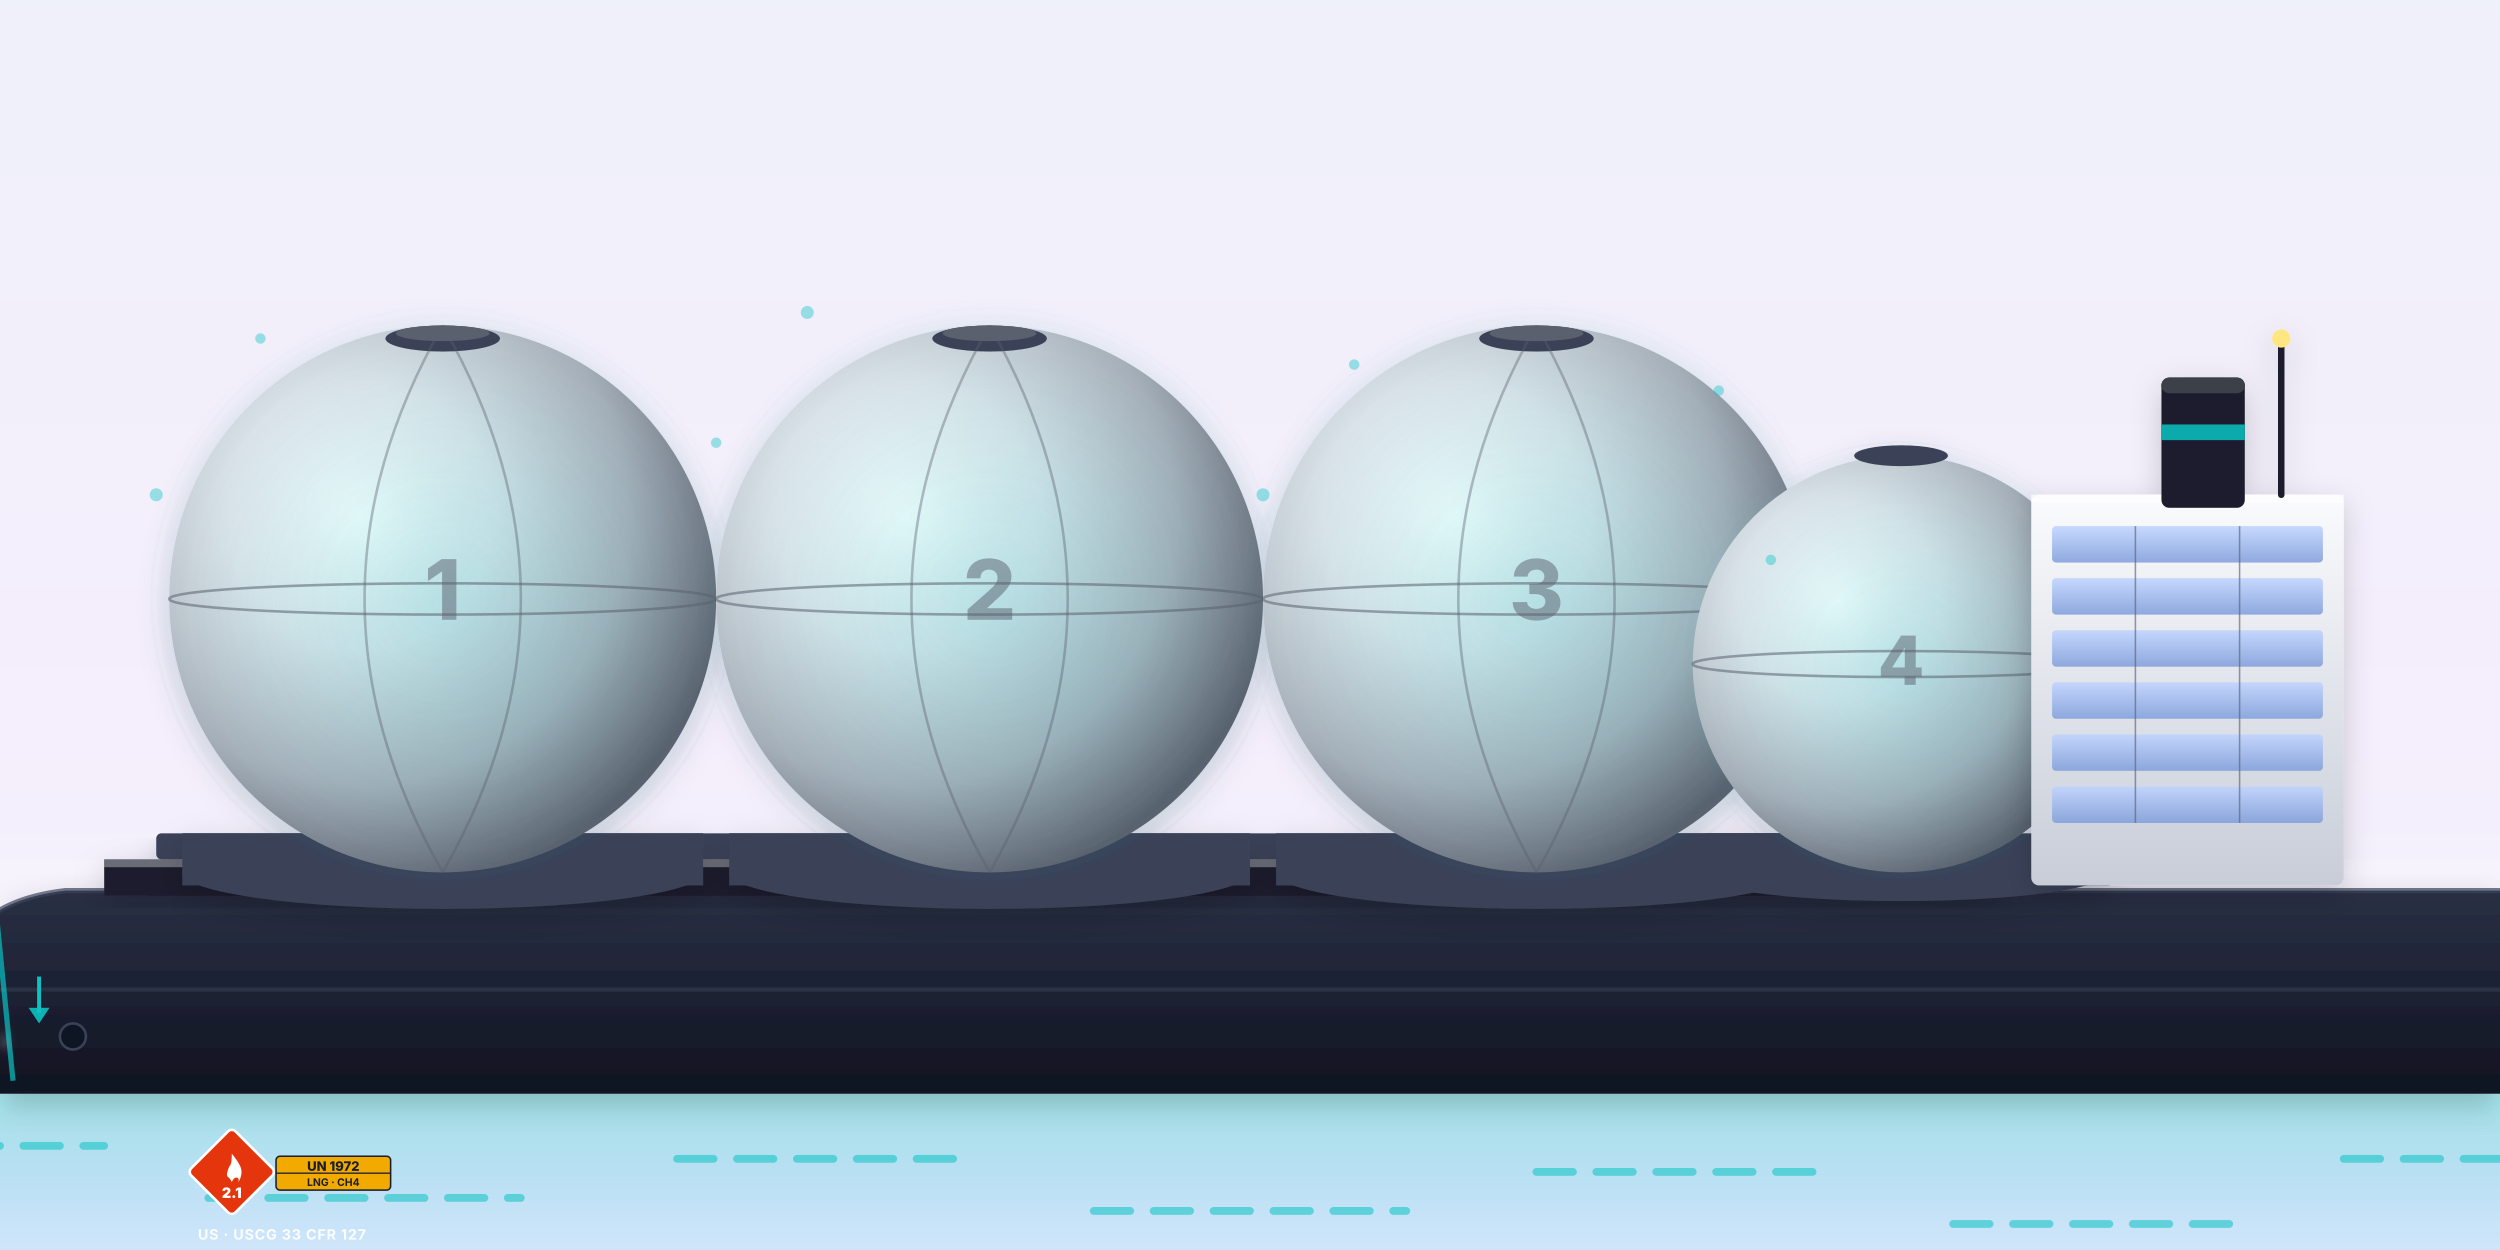
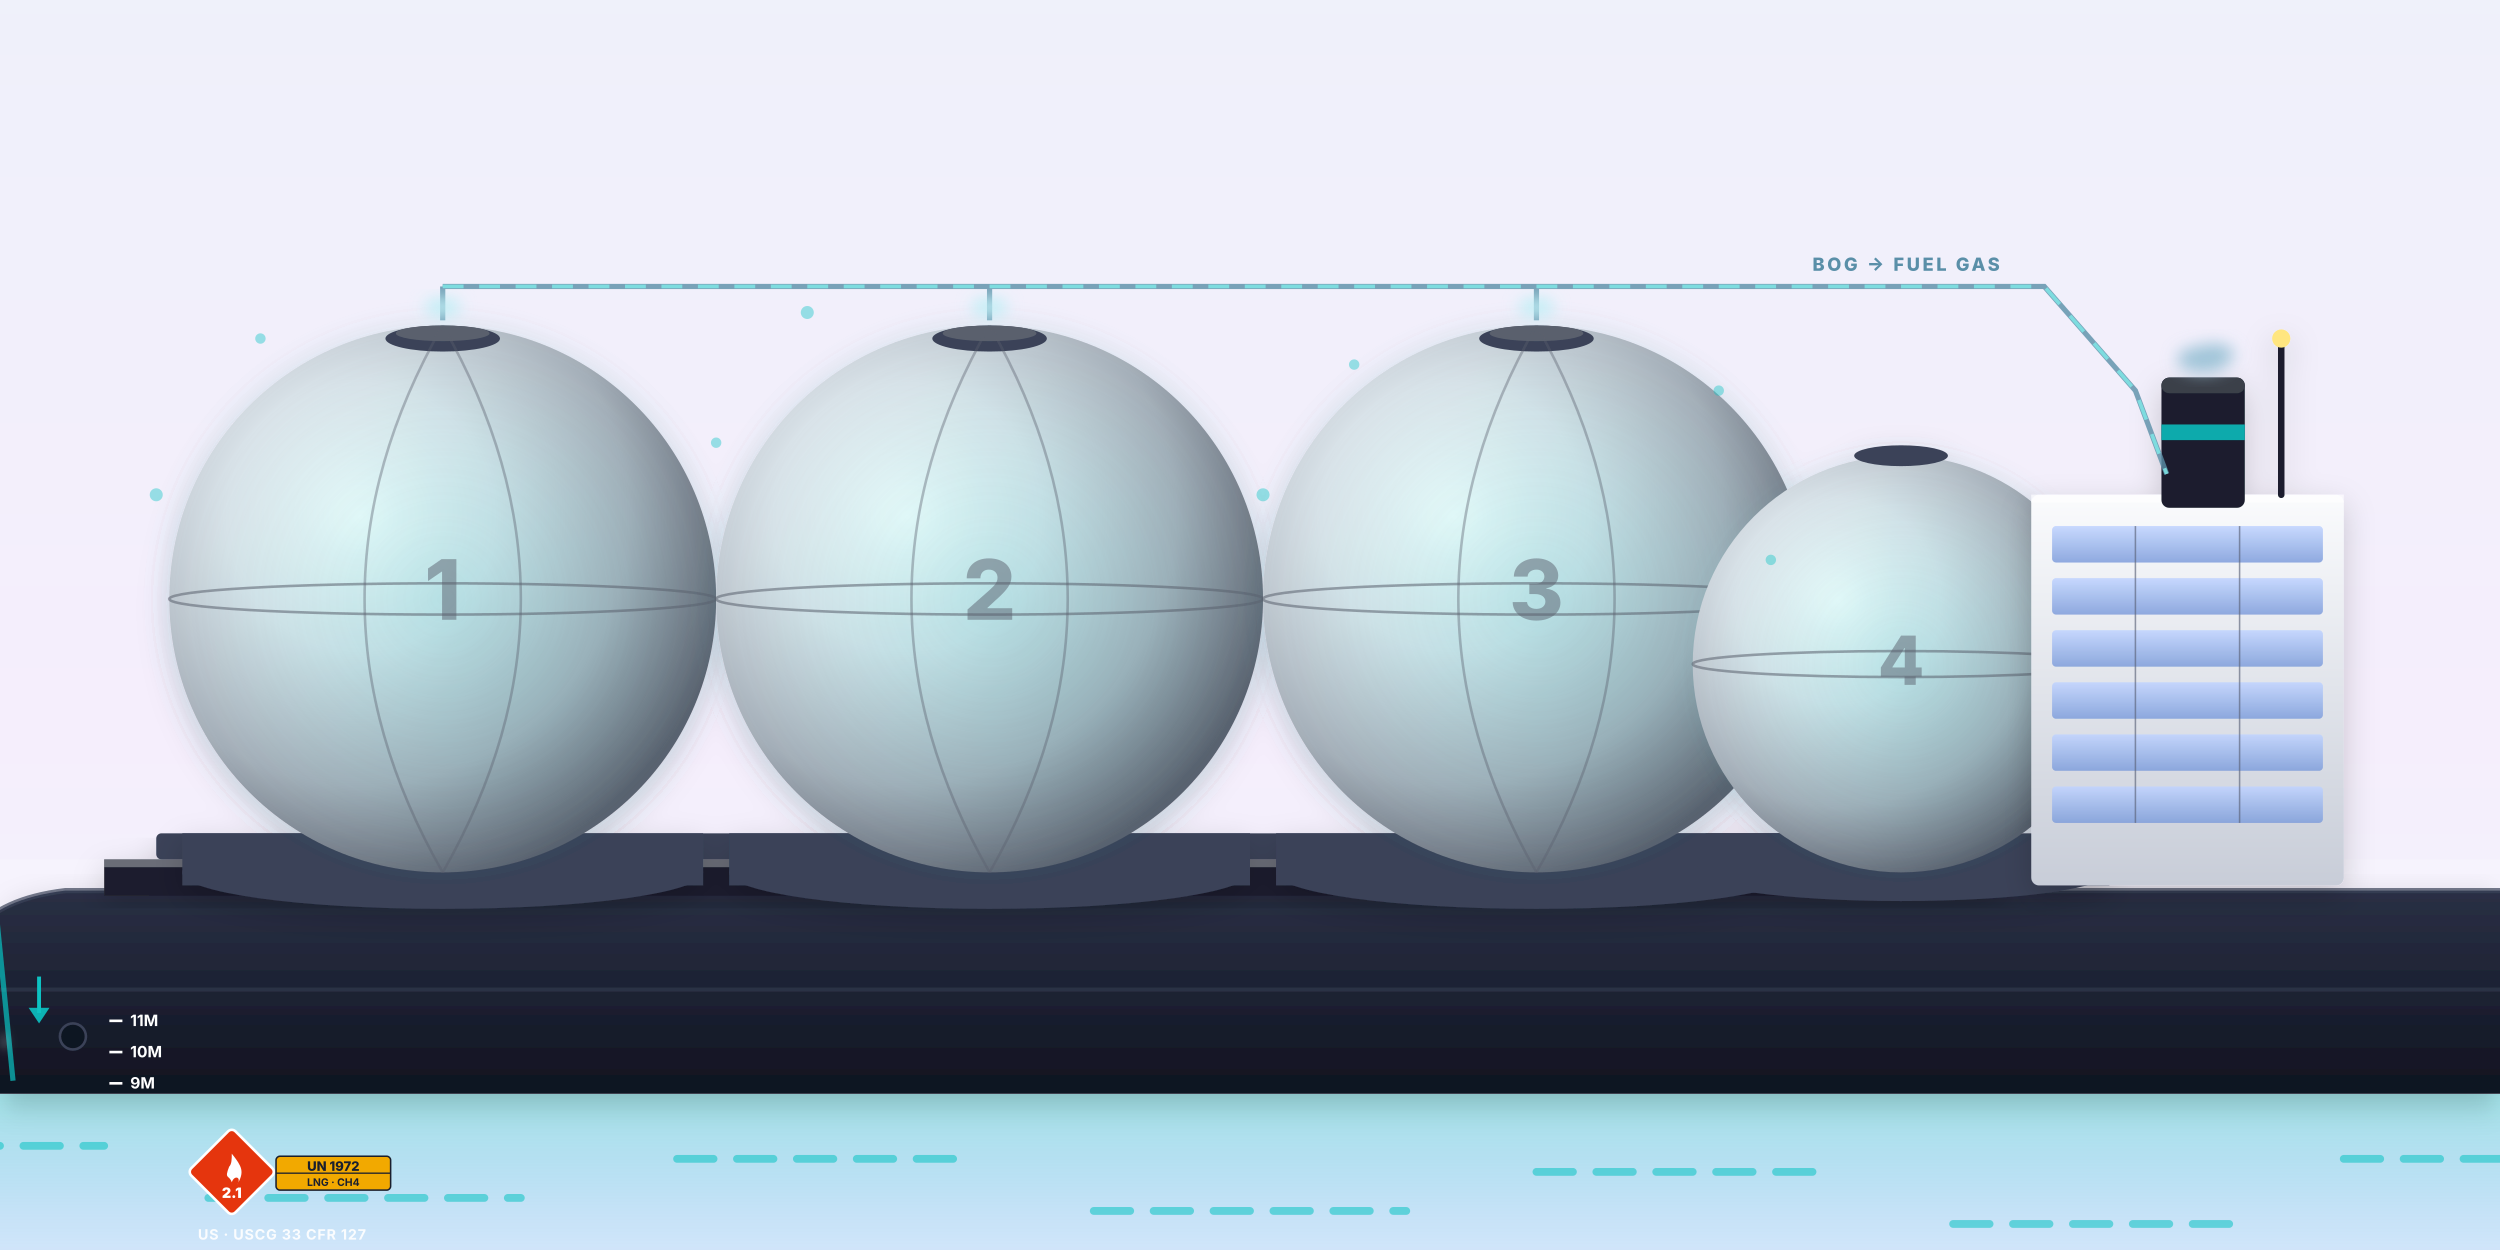
<svg xmlns="http://www.w3.org/2000/svg" width="1200" height="600" viewBox="0 50 1200 480" preserveAspectRatio="xMidYMid slice">
  <style>
    /* ========== HULL PITCH — ocean swell, bow rises and falls ========== */
    .hull-pitch {
      transform-origin: 600px 470px;
      animation: hull-pitch 7s ease-in-out infinite;
    }
    @keyframes hull-pitch {
      0%, 100% { transform: rotate(0deg);     }
      25%      { transform: rotate(-0.4deg);  }
      50%      { transform: rotate(0deg);     }
      75%      { transform: rotate(0.35deg);  }
    }
    .hull-roll {
      transform-origin: 600px 470px;
      animation: hull-roll 5.6s ease-in-out infinite;
    }
    @keyframes hull-roll {
      0%, 100% { transform: translateY(0)    skewX(0deg);   }
      50%      { transform: translateY(-1px) skewX(0.3deg); }
    }
    .stack-settle {
      animation: stack-settle 7s ease-in-out infinite -0.4s;
    }
    @keyframes stack-settle {
      0%, 100% { transform: translateY(0); }
      25%      { transform: translateY(0.6px); }
      75%      { transform: translateY(-0.6px); }
    }
    .antenna-arc {
      animation: antenna-arc 7s ease-in-out infinite;
    }
    @keyframes antenna-arc {
      0%, 100% { transform: translate(0,0); }
      25%      { transform: translate(-0.8px, 1px); }
      50%      { transform: translate(0,0); }
      75%      { transform: translate(0.8px, -1px); }
    }
    .bow-wave-1 { animation: bow-wave 2.4s ease-out infinite; }
    .bow-wave-2 { animation: bow-wave 2.4s ease-out infinite -0.8s; }
    .bow-wave-3 { animation: bow-wave 2.4s ease-out infinite -1.6s; }
    @keyframes bow-wave {
      0%   { opacity: 0;    transform: translateX(0)    scale(0.5); }
      15%  { opacity: 0.85; }
      100% { opacity: 0;    transform: translateX(-32px) scale(1.6); }
    }
    .bow-spray {
      animation: bow-spray 1.6s ease-out infinite;
    }
    @keyframes bow-spray {
      0%   { opacity: 0;   transform: translate(0,0)      scale(0.5); }
      20%  { opacity: 0.6; }
      100% { opacity: 0;   transform: translate(-22px,-14px) scale(1.3); }
    }
    .wake-1 { animation: wake-drift 3.2s linear infinite; }
    .wake-2 { animation: wake-drift 3.2s linear infinite -0.7s; }
    .wake-3 { animation: wake-drift 3.2s linear infinite -1.4s; }
    .wake-4 { animation: wake-drift 3.2s linear infinite -2.1s; }
    @keyframes wake-drift {
      0%   { opacity: 0;    transform: translateX(0)   scale(0.6); }
      15%  { opacity: 0.7;  }
      85%  { opacity: 0.3;  }
      100% { opacity: 0;    transform: translateX(85px) scale(1.4); }
    }

    /* ========== ORIGINAL VOCAB ========== */
    .sheen-band { animation: sheen-sweep 5s ease-in-out infinite; }
    @keyframes sheen-sweep {
      0%   { transform: translateX(-740px); }
      60%  { transform: translateX(740px); }
      100% { transform: translateX(740px); }
    }
    .wordmark-breath { animation: wordmark-breath 6s ease-in-out infinite; }
    @keyframes wordmark-breath {
      0%, 100% { opacity: 0.55; }
      50%      { opacity: 0.85; }
    }
    .badge-pulse {
      transform-box: fill-box; transform-origin: center;
      animation: badge-pulse 3.2s ease-in-out infinite;
    }
    @keyframes badge-pulse {
      0%, 100% { transform: scale(1);    opacity: 0.95; }
      50%      { transform: scale(1.04); opacity: 1; }
    }
    .chevron-pulse { animation: chevron-pulse 2.2s ease-in-out infinite; }
    @keyframes chevron-pulse {
      0%, 100% { opacity: 0.30; transform: translateX(0); }
      50%      { opacity: 0.65; transform: translateX(-4px); }
    }
    .sky-drift { animation: sky-drift 14s ease-in-out infinite; }
    @keyframes sky-drift {
      0%   { transform: translateX(-200px); }
      100% { transform: translateX(1400px); }
    }
    .bridge-window-pulse { animation: bridge-window-pulse 4s ease-in-out infinite; }
    @keyframes bridge-window-pulse {
      0%, 100% { opacity: 0.78; }
      50%      { opacity: 0.95; }
    }
    .antenna-blink {
      animation: antenna-blink 1.4s ease-in-out infinite;
      transform-box: fill-box; transform-origin: center;
    }
    @keyframes antenna-blink {
      0%, 65%, 100% { opacity: 0.35; transform: scale(1); }
      70%, 80%      { opacity: 1;    transform: scale(1.25); }
    }
    .bow-pulse { animation: bow-pulse 2.6s ease-in-out infinite; }
    @keyframes bow-pulse {
      0%, 100% { opacity: 0.55; }
      50%      { opacity: 0.95; }
    }
    .draft-fade { animation: draft-fade 7s ease-in-out infinite; }
    @keyframes draft-fade {
      0%, 100% { opacity: 0.55; }
      50%      { opacity: 0.78; }
    }
+     /* ========== BOIL-OFF STORY (the LNG hero identity) ==========
+        Cargo at −162 °C continuously boils off (~0.10–0.15 %/day). A modern
+        carrier does NOT vent it: the BOG header collects vapor off the tank
+        domes and feeds it AFT to the engines as fuel (or reliquefaction).
+        Visual: faint cold wisps form at the domes, the BOG header line marches
+        aft (dashoffset crawl), and the funnel shows the burn shimmer. */
+     .bog-wisp-1 { animation: bog-wisp 4.2s ease-out infinite; }
+     .bog-wisp-2 { animation: bog-wisp 4.2s ease-out -1.4s infinite; }
+     .bog-wisp-3 { animation: bog-wisp 4.2s ease-out -2.8s infinite; }
+     @keyframes bog-wisp {
+       0%   { transform: translate(0,0) scale(0.7);    opacity: 0; }
+       30%  { opacity: 0.28; }
+       100% { transform: translate(6px,-14px) scale(1.25); opacity: 0; }
+     }
+     .bog-march { animation: bog-march 1.6s linear infinite; }
+     @keyframes bog-march {
+       0%   { stroke-dashoffset: 14; }
+       100% { stroke-dashoffset: 0; }
+     }
+     .stack-haze-1 { animation: stack-haze 3.4s ease-out infinite; }
+     .stack-haze-2 { animation: stack-haze 3.4s ease-out -1.7s infinite; }
+     @keyframes stack-haze {
+       0%   { transform: translate(0,0) scale(0.6);      opacity: 0; }
+       25%  { opacity: 0.30; }
+       100% { transform: translate(26px,-22px) scale(1.5); opacity: 0; }
+     }
    /* ========== BRAND LOCKUP ========== */
    .brand-mark {
      transform-box: fill-box; transform-origin: center;
      animation: brand-pulse 3.6s ease-in-out infinite;
    }
    @keyframes brand-pulse {
      0%, 100% { transform: scale(1);    opacity: 0.92; }
      50%      { transform: scale(1.05); opacity: 1; }
    }
    .brand-word { animation: brand-word-breath 6s ease-in-out infinite; }
    @keyframes brand-word-breath {
      0%, 100% { opacity: 0.78; }
      50%      { opacity: 1; }
    }

    @media (prefers-reduced-motion: reduce) {
      .hull-pitch, .hull-roll, .stack-settle, .antenna-arc,
      .bow-wave-1, .bow-wave-2, .bow-wave-3, .bow-spray,
      .wake-1, .wake-2, .wake-3, .wake-4,
      .sheen-band, .wordmark-breath, .badge-pulse, .chevron-pulse,
      .sky-drift, .bridge-window-pulse, .antenna-blink,
-       .bow-pulse, .draft-fade, .brand-mark, .brand-word { animation: none !important; }
+       .bow-pulse, .draft-fade, .brand-mark, .brand-word,
+       .bog-wisp-1, .bog-wisp-2, .bog-wisp-3, .bog-march,
+       .stack-haze-1, .stack-haze-2 { animation: none !important; }
    }
  
    /* ========== DARK-MODE OVERRIDES (2026-05-16) ========== */
    @media (prefers-color-scheme: dark) {
      .sky-bg          { fill: url(#skyDark) !important; }
      .ground-line     { stroke: #5E4FC6 !important; opacity: 0.55 !important; }
      .ground-shadow   { fill: #060912 !important; opacity: 0.55 !important; }
      .brand-word      { fill: #C9B6FF !important; }
      .brand-tagline   { fill: #8B7FE3 !important; }
      .equipment-label { fill: #C9B6FF !important; }
      .equipment-sub   { fill: #8B7FE3 !important; }
      .equipment-rule  { stroke: #6E4DFF !important; }
    }
  </style>
  <defs>
    <linearGradient id="skyDark" x1="0" y1="0" x2="0" y2="1">
      <stop offset="0%" stop-color="#0A0F1F" />
      <stop offset="55%" stop-color="#141A2E" />
      <stop offset="100%" stop-color="#0B0F1B" />
    </linearGradient>
    <linearGradient id="brandIridescent" x1="0" y1="0" x2="1" y2="1">
      <stop offset="0%" stop-color="#1473FF" />
      <stop offset="50%" stop-color="#6E4DFF" />
      <stop offset="100%" stop-color="#BE01FF" />
    </linearGradient>
    <linearGradient id="sky" x1="0" y1="0" x2="0" y2="1">
      <stop offset="0%" stop-color="#EEF1FA" />
      <stop offset="55%" stop-color="#F5EEFC" />
      <stop offset="100%" stop-color="#EFF8FA" />
    </linearGradient>
    <linearGradient id="hull" x1="0" y1="0" x2="0" y2="1">
      <stop offset="0%" stop-color="#2A3045" />
      <stop offset="100%" stop-color="#0F1320" />
    </linearGradient>
    <linearGradient id="water" x1="0" y1="0" x2="0" y2="1">
      <stop offset="0%" stop-color="#0AC2C2" stop-opacity="0.35" />
      <stop offset="100%" stop-color="#1473FF" stop-opacity="0.08" />
    </linearGradient>
    <linearGradient id="bridge" x1="0" y1="0" x2="0" y2="1">
      <stop offset="0%" stop-color="#FAFBFD" />
      <stop offset="100%" stop-color="#C8CDD8" />
    </linearGradient>
    <linearGradient id="windowGlass" x1="0" y1="0" x2="0" y2="1">
      <stop offset="0%" stop-color="#BFD3FF" />
      <stop offset="100%" stop-color="#7E9DDB" />
    </linearGradient>
    <radialGradient id="lngSphere" cx="0.35" cy="0.35" r="0.7">
      <stop offset="0%" stop-color="#FFFFFF" />
      <stop offset="35%" stop-color="#E0E4EA" />
      <stop offset="70%" stop-color="#A8AEB8" />
      <stop offset="100%" stop-color="#5A606D" />
    </radialGradient>
    <radialGradient id="lngCyan" cx="0.5" cy="0.5" r="0.5">
      <stop offset="0%" stop-color="#0AC2C2" stop-opacity="0.35" />
      <stop offset="100%" stop-color="#0AC2C2" stop-opacity="0" />
    </radialGradient>
    <filter id="rigShadow" x="-10%" y="-10%" width="120%" height="130%">
      <feGaussianBlur in="SourceAlpha" stdDeviation="6" />
      <feOffset dx="0" dy="4" result="offsetBlur" />
      <feComponentTransfer>
        <feFuncA type="linear" slope="0.18" />
      </feComponentTransfer>
      <feMerge>
        <feMergeNode />
        <feMergeNode in="SourceGraphic" />
      </feMerge>
    </filter>
    <radialGradient id="foam" cx="0.5" cy="0.5" r="0.5">
      <stop offset="0%" stop-color="#FFFFFF" stop-opacity="0.85" />
      <stop offset="60%" stop-color="#FFFFFF" stop-opacity="0.35" />
      <stop offset="100%" stop-color="#FFFFFF" stop-opacity="0" />
    </radialGradient>
    <filter id="foamBlur" x="-50%" y="-50%" width="200%" height="200%">
      <feGaussianBlur stdDeviation="2" />
    </filter>
    <filter id="smokeBlur" x="-50%" y="-50%" width="200%" height="200%">
      <feGaussianBlur stdDeviation="3" />
    </filter>
  </defs>
  <g class="hull-pitch">
    <g class="hull-roll">
      <rect class="sky-bg" width="1200" height="600" fill="url(#sky)" />
      <rect x="0" y="380" width="1200" height="70" fill="#FFFFFF" opacity="0.18" />
      <rect x="0" y="470" width="1200" height="80" fill="url(#water)" />
      <g stroke="#0AC2C2" stroke-width="3" stroke-linecap="round" opacity="0.55">
        <line x1="60" y1="490" x2="160" y2="490" stroke-dasharray="14 9" />
        <line x1="200" y1="510" x2="320" y2="510" stroke-dasharray="14 9" />
        <line x1="380" y1="495" x2="490" y2="495" stroke-dasharray="14 9" />
        <line x1="540" y1="515" x2="660" y2="515" stroke-dasharray="14 9" />
        <line x1="710" y1="500" x2="820" y2="500" stroke-dasharray="14 9" />
        <line x1="870" y1="520" x2="980" y2="520" stroke-dasharray="14 9" />
        <line x1="1020" y1="495" x2="1140" y2="495" stroke-dasharray="14 9" />
      </g>
      <g filter="url(#rigShadow)">
        <ellipse cx="92" cy="487" rx="28" ry="9" fill="url(#hull)" />
        <path d="M 100 470 L 110 408 Q 120 395 145 392 L 1090 392 Q 1110 392 1110 410 L 1110 470 Z" fill="url(#hull)" />
        <path d="M 110 408 Q 120 395 145 392 L 1090 392 Q 1110 392 1110 410" stroke="#3A4258" stroke-width="2" fill="none" opacity="0.7" />
        <line x1="120" y1="430" x2="1108" y2="430" stroke="#3A4258" stroke-width="1.5" opacity="0.5" />
        <line x1="118" y1="395" x2="125" y2="465" stroke="#0AC2C2" stroke-width="2" opacity="0.7" />
        <g transform="translate(135 425)">
          <line x1="0" y1="0" x2="0" y2="14" stroke="#0AC2C2" stroke-width="1.5" />
          <path d="M -4 12 L 4 12 L 0 18 Z" fill="#0AC2C2" opacity="0.9" />
        </g>
        <circle cx="148" cy="448" r="5" fill="#0F1320" stroke="#3A4258" stroke-width="1" />
+         <g class="draft-fade" font-family="Inter, system-ui, sans-serif" font-weight="700" font-size="6" fill="#FFFFFF">
+           <text x="170" y="444" text-anchor="start">11M</text>
+           <line x1="162" y1="442" x2="167" y2="442" stroke="#FFFFFF" stroke-width="1" />
+           <text x="170" y="456" text-anchor="start">10M</text>
+           <line x1="162" y1="454" x2="167" y2="454" stroke="#FFFFFF" stroke-width="1" />
+           <text x="170" y="468" text-anchor="start">9M</text>
+           <line x1="162" y1="466" x2="167" y2="466" stroke="#FFFFFF" stroke-width="1" />
+         </g>
      </g>
      <g filter="url(#rigShadow)">
        <rect x="160" y="380" width="730" height="14" fill="#1A1F2E" />
        <rect x="160" y="380" width="730" height="3" fill="#FFFFFF" opacity="0.35" />
        <rect x="180" y="370" width="690" height="10" rx="2" fill="#3A4258" />
      </g>
      <g filter="url(#rigShadow)">
        <g>
          <ellipse cx="290" cy="385" rx="100" ry="14" fill="#3A4258" />
          <rect x="190" y="370" width="200" height="20" fill="#3A4258" />
          <circle cx="290" cy="280" r="105" fill="url(#lngSphere)" />
          <circle cx="290" cy="280" r="115" fill="url(#lngCyan)" opacity="0.6" />
          <ellipse cx="290" cy="280" rx="105" ry="6" fill="none" stroke="#5A606D" stroke-width="1" opacity="0.55" />
          <ellipse cx="290" cy="180" rx="22" ry="5" fill="#3A4258" />
          <ellipse cx="290" cy="178" rx="18" ry="3" fill="#5A606D" />
          <path d="M 290 175 Q 230 280 290 385" stroke="#5A606D" stroke-width="1" fill="none" opacity="0.4" />
          <path d="M 290 175 Q 350 280 290 385" stroke="#5A606D" stroke-width="1" fill="none" opacity="0.4" />
          <text x="290" y="288" text-anchor="middle" font-family="Inter, system-ui, sans-serif" font-weight="800" font-size="32" fill="#5A606D" opacity="0.5" letter-spacing="2">1</text>
        </g>
        <g>
          <ellipse cx="500" cy="385" rx="100" ry="14" fill="#3A4258" />
          <rect x="400" y="370" width="200" height="20" fill="#3A4258" />
          <circle cx="500" cy="280" r="105" fill="url(#lngSphere)" />
          <circle cx="500" cy="280" r="115" fill="url(#lngCyan)" opacity="0.6" />
          <ellipse cx="500" cy="280" rx="105" ry="6" fill="none" stroke="#5A606D" stroke-width="1" opacity="0.55" />
          <ellipse cx="500" cy="180" rx="22" ry="5" fill="#3A4258" />
          <ellipse cx="500" cy="178" rx="18" ry="3" fill="#5A606D" />
          <path d="M 500 175 Q 440 280 500 385" stroke="#5A606D" stroke-width="1" fill="none" opacity="0.4" />
          <path d="M 500 175 Q 560 280 500 385" stroke="#5A606D" stroke-width="1" fill="none" opacity="0.4" />
          <text x="500" y="288" text-anchor="middle" font-family="Inter, system-ui, sans-serif" font-weight="800" font-size="32" fill="#5A606D" opacity="0.5" letter-spacing="2">2</text>
        </g>
        <g>
          <ellipse cx="710" cy="385" rx="100" ry="14" fill="#3A4258" />
          <rect x="610" y="370" width="200" height="20" fill="#3A4258" />
          <circle cx="710" cy="280" r="105" fill="url(#lngSphere)" />
          <circle cx="710" cy="280" r="115" fill="url(#lngCyan)" opacity="0.6" />
          <ellipse cx="710" cy="280" rx="105" ry="6" fill="none" stroke="#5A606D" stroke-width="1" opacity="0.55" />
          <ellipse cx="710" cy="180" rx="22" ry="5" fill="#3A4258" />
          <ellipse cx="710" cy="178" rx="18" ry="3" fill="#5A606D" />
          <path d="M 710 175 Q 650 280 710 385" stroke="#5A606D" stroke-width="1" fill="none" opacity="0.4" />
          <path d="M 710 175 Q 770 280 710 385" stroke="#5A606D" stroke-width="1" fill="none" opacity="0.4" />
          <text x="710" y="288" text-anchor="middle" font-family="Inter, system-ui, sans-serif" font-weight="800" font-size="32" fill="#5A606D" opacity="0.5" letter-spacing="2">3</text>
        </g>
        <g>
          <ellipse cx="850" cy="385" rx="80" ry="11" fill="#3A4258" />
          <rect x="775" y="370" width="155" height="20" fill="#3A4258" />
          <circle cx="850" cy="305" r="80" fill="url(#lngSphere)" />
          <circle cx="850" cy="305" r="88" fill="url(#lngCyan)" opacity="0.6" />
          <ellipse cx="850" cy="305" rx="80" ry="5" fill="none" stroke="#5A606D" stroke-width="1" opacity="0.55" />
          <ellipse cx="850" cy="225" rx="18" ry="4" fill="#3A4258" />
          <text x="850" y="313" text-anchor="middle" font-family="Inter, system-ui, sans-serif" font-weight="800" font-size="26" fill="#5A606D" opacity="0.5" letter-spacing="2">4</text>
        </g>
      </g>
      <g filter="url(#rigShadow)">
        <rect x="900" y="240" width="120" height="150" rx="3" fill="url(#bridge)" />
        <rect x="900" y="240" width="120" height="3" fill="#FFFFFF" opacity="0.6" />
        <g fill="url(#windowGlass)" opacity="0.85">
          <rect x="908" y="252" width="104" height="14" rx="1.5" />
          <rect x="908" y="272" width="104" height="14" rx="1.5" />
          <rect x="908" y="292" width="104" height="14" rx="1.5" />
          <rect x="908" y="312" width="104" height="14" rx="1.5" />
          <rect x="908" y="332" width="104" height="14" rx="1.5" />
          <rect x="908" y="352" width="104" height="14" rx="1.5" />
        </g>
        <g stroke="#5A6378" stroke-width="0.6" opacity="0.65">
          <line x1="940" y1="252" x2="940" y2="366" />
          <line x1="980" y1="252" x2="980" y2="366" />
        </g>
        <rect x="950" y="195" width="32" height="50" rx="3" fill="#1A1F2E" />
        <rect x="950" y="195" width="32" height="6" rx="3" fill="#3A3F4A" />
        <rect x="950" y="213" width="32" height="6" fill="#0AC2C2" opacity="0.85" />
        <line x1="996" y1="240" x2="996" y2="180" stroke="#1A1F2E" stroke-width="2.5" stroke-linecap="round" />
        <circle cx="996" cy="180" r="3.5" fill="#FFE680" />
      </g>
      <line x1="113" y1="396" x2="100" y2="468" stroke="#0AC2C2" stroke-width="2" opacity="0.7" />
    </g>
  </g>
  <g fill="#0AC2C2" opacity="0.4">
    <circle cx="180" cy="240" r="2.5" />
    <circle cx="395" cy="220" r="2" />
    <circle cx="605" cy="240" r="2.5" />
    <circle cx="800" cy="265" r="2" />
    <circle cx="220" cy="180" r="2" />
    <circle cx="430" cy="170" r="2.5" />
    <circle cx="640" cy="190" r="2" />
    <circle cx="780" cy="200" r="2" />
  </g>
+   <g>
+     <g stroke="#5A8FA8" stroke-width="2" fill="none" opacity="0.8">
+       <line x1="290" y1="173" x2="290" y2="160" />
+       <line x1="500" y1="173" x2="500" y2="160" />
+       <line x1="710" y1="173" x2="710" y2="160" />
+       <path d="M 290 160 L 710 160 L 905 160 L 940 200 L 952 232" />
+     </g>
+     <path class="bog-march" d="M 290 160 L 710 160 L 905 160 L 940 200 L 952 232" fill="none" stroke="#7FE6E6" stroke-width="1.4" stroke-dasharray="8 6" opacity="0.85" />
+     <text x="816" y="154" font-family="Inter, system-ui, sans-serif" font-weight="800" font-size="7" fill="#5A8FA8" letter-spacing="1">BOG → FUEL GAS</text>
+     <g filter="url(#smokeBlur)">
+       <ellipse class="bog-wisp-1" cx="290" cy="168" rx="7" ry="3.5" fill="#BFEFF5" />
+       <ellipse class="bog-wisp-2" cx="500" cy="168" rx="7" ry="3.5" fill="#BFEFF5" />
+       <ellipse class="bog-wisp-3" cx="710" cy="168" rx="7" ry="3.5" fill="#BFEFF5" />
+     </g>
+     <g filter="url(#smokeBlur)">
+       <ellipse class="stack-haze-1" cx="966" cy="188" rx="10" ry="5" fill="#9FC4D8" />
+       <ellipse class="stack-haze-2" cx="970" cy="186" rx="8" ry="4" fill="#9FC4D8" />
+     </g>
+   </g>
  <g transform="translate(196 500)">
    <g transform="translate(13 0)">
      <rect x="-12" y="-12" width="24" height="24" rx="2" transform="rotate(45)" fill="#E5350D" stroke="#FFFFFF" stroke-width="1" />
      <path d="M 0 -7 C 4 -2 5 0 2 5 C 4 2 1 1 0 4 C -1 1 -3 3 -1 -2 C 0 -3 0 -5 0 -7 Z" fill="#FFFFFF" />
      <text x="0" y="10" text-anchor="middle" font-family="Inter, system-ui, sans-serif" font-weight="900" font-size="5.5" fill="#FFFFFF">2.1</text>
    </g>
    <g transform="translate(30 -6)">
      <rect x="0" y="0" width="44" height="13" rx="1.5" fill="#F2A900" stroke="#1A1F2E" stroke-width="0.6" />
      <line x1="0" y1="6.5" x2="44" y2="6.5" stroke="#1A1F2E" stroke-width="0.5" />
      <text x="22" y="5.6" text-anchor="middle" font-family="Inter, system-ui, sans-serif" font-weight="800" font-size="5" fill="#1A1F2E">UN 1972</text>
      <text x="22" y="11.4" text-anchor="middle" font-family="Inter, system-ui, sans-serif" font-weight="700" font-size="4" fill="#1A1F2E">LNG · CH4</text>
    </g>
    <g class="country-US">
      <text x="0" y="26" font-family="Inter, system-ui, sans-serif" font-weight="700" font-size="5.5" fill="#FFFFFF" opacity="0.9" letter-spacing="0.3">US · USCG 33 CFR 127</text>
    </g>
    <g class="country-MX" style="display:none">
      <text x="0" y="26" font-family="Inter, system-ui, sans-serif" font-weight="700" font-size="5.5" fill="#FFFFFF" opacity="0.9" letter-spacing="0.3">MX · SCT NOM-002/004</text>
    </g>
    <g class="country-CA" style="display:none">
      <text x="0" y="26" font-family="Inter, system-ui, sans-serif" font-weight="700" font-size="5.5" fill="#FFFFFF" opacity="0.9" letter-spacing="0.3">CA · TDG SOR/2008-34</text>
    </g>
  </g>
  <g opacity="0.75">
  </g>
  <g filter="url(#foamBlur)">
    <ellipse class="wake-1" cx="1108" cy="488" rx="14" ry="4" fill="url(#foam)" />
    <ellipse class="wake-2" cx="1108" cy="494" rx="12" ry="3" fill="url(#foam)" />
    <ellipse class="wake-3" cx="1108" cy="482" rx="10" ry="3" fill="url(#foam)" />
    <ellipse class="wake-4" cx="1108" cy="498" rx="13" ry="3" fill="url(#foam)" />
  </g>
  <g filter="url(#foamBlur)">
    <ellipse class="bow-wave-1" cx="100" cy="475" rx="22" ry="6" fill="url(#foam)" />
    <ellipse class="bow-wave-2" cx="100" cy="482" rx="18" ry="5" fill="url(#foam)" />
    <ellipse class="bow-wave-3" cx="100" cy="488" rx="16" ry="4" fill="url(#foam)" />
  </g>
  <g filter="url(#foamBlur)" opacity="0.6">
    <circle class="bow-spray" cx="115" cy="455" r="5" fill="#FFFFFF" />
-     <circle class="bow-spray" cx="118" cy="450" r="4" fill="#FFFFFF" style="animation-delay:-0.5s" />
-     <circle class="bow-spray" cx="112" cy="458" r="3" fill="#FFFFFF" style="animation-delay:-1s" />
+     <circle class="bow-spray" cx="118" cy="450" r="4" fill="#FFFFFF" style="animation: bow-spray 1.6s ease-out -0.5s infinite" />
+     <circle class="bow-spray" cx="112" cy="458" r="3" fill="#FFFFFF" style="animation: bow-spray 1.6s ease-out -1s infinite" />
  </g>
</svg>
